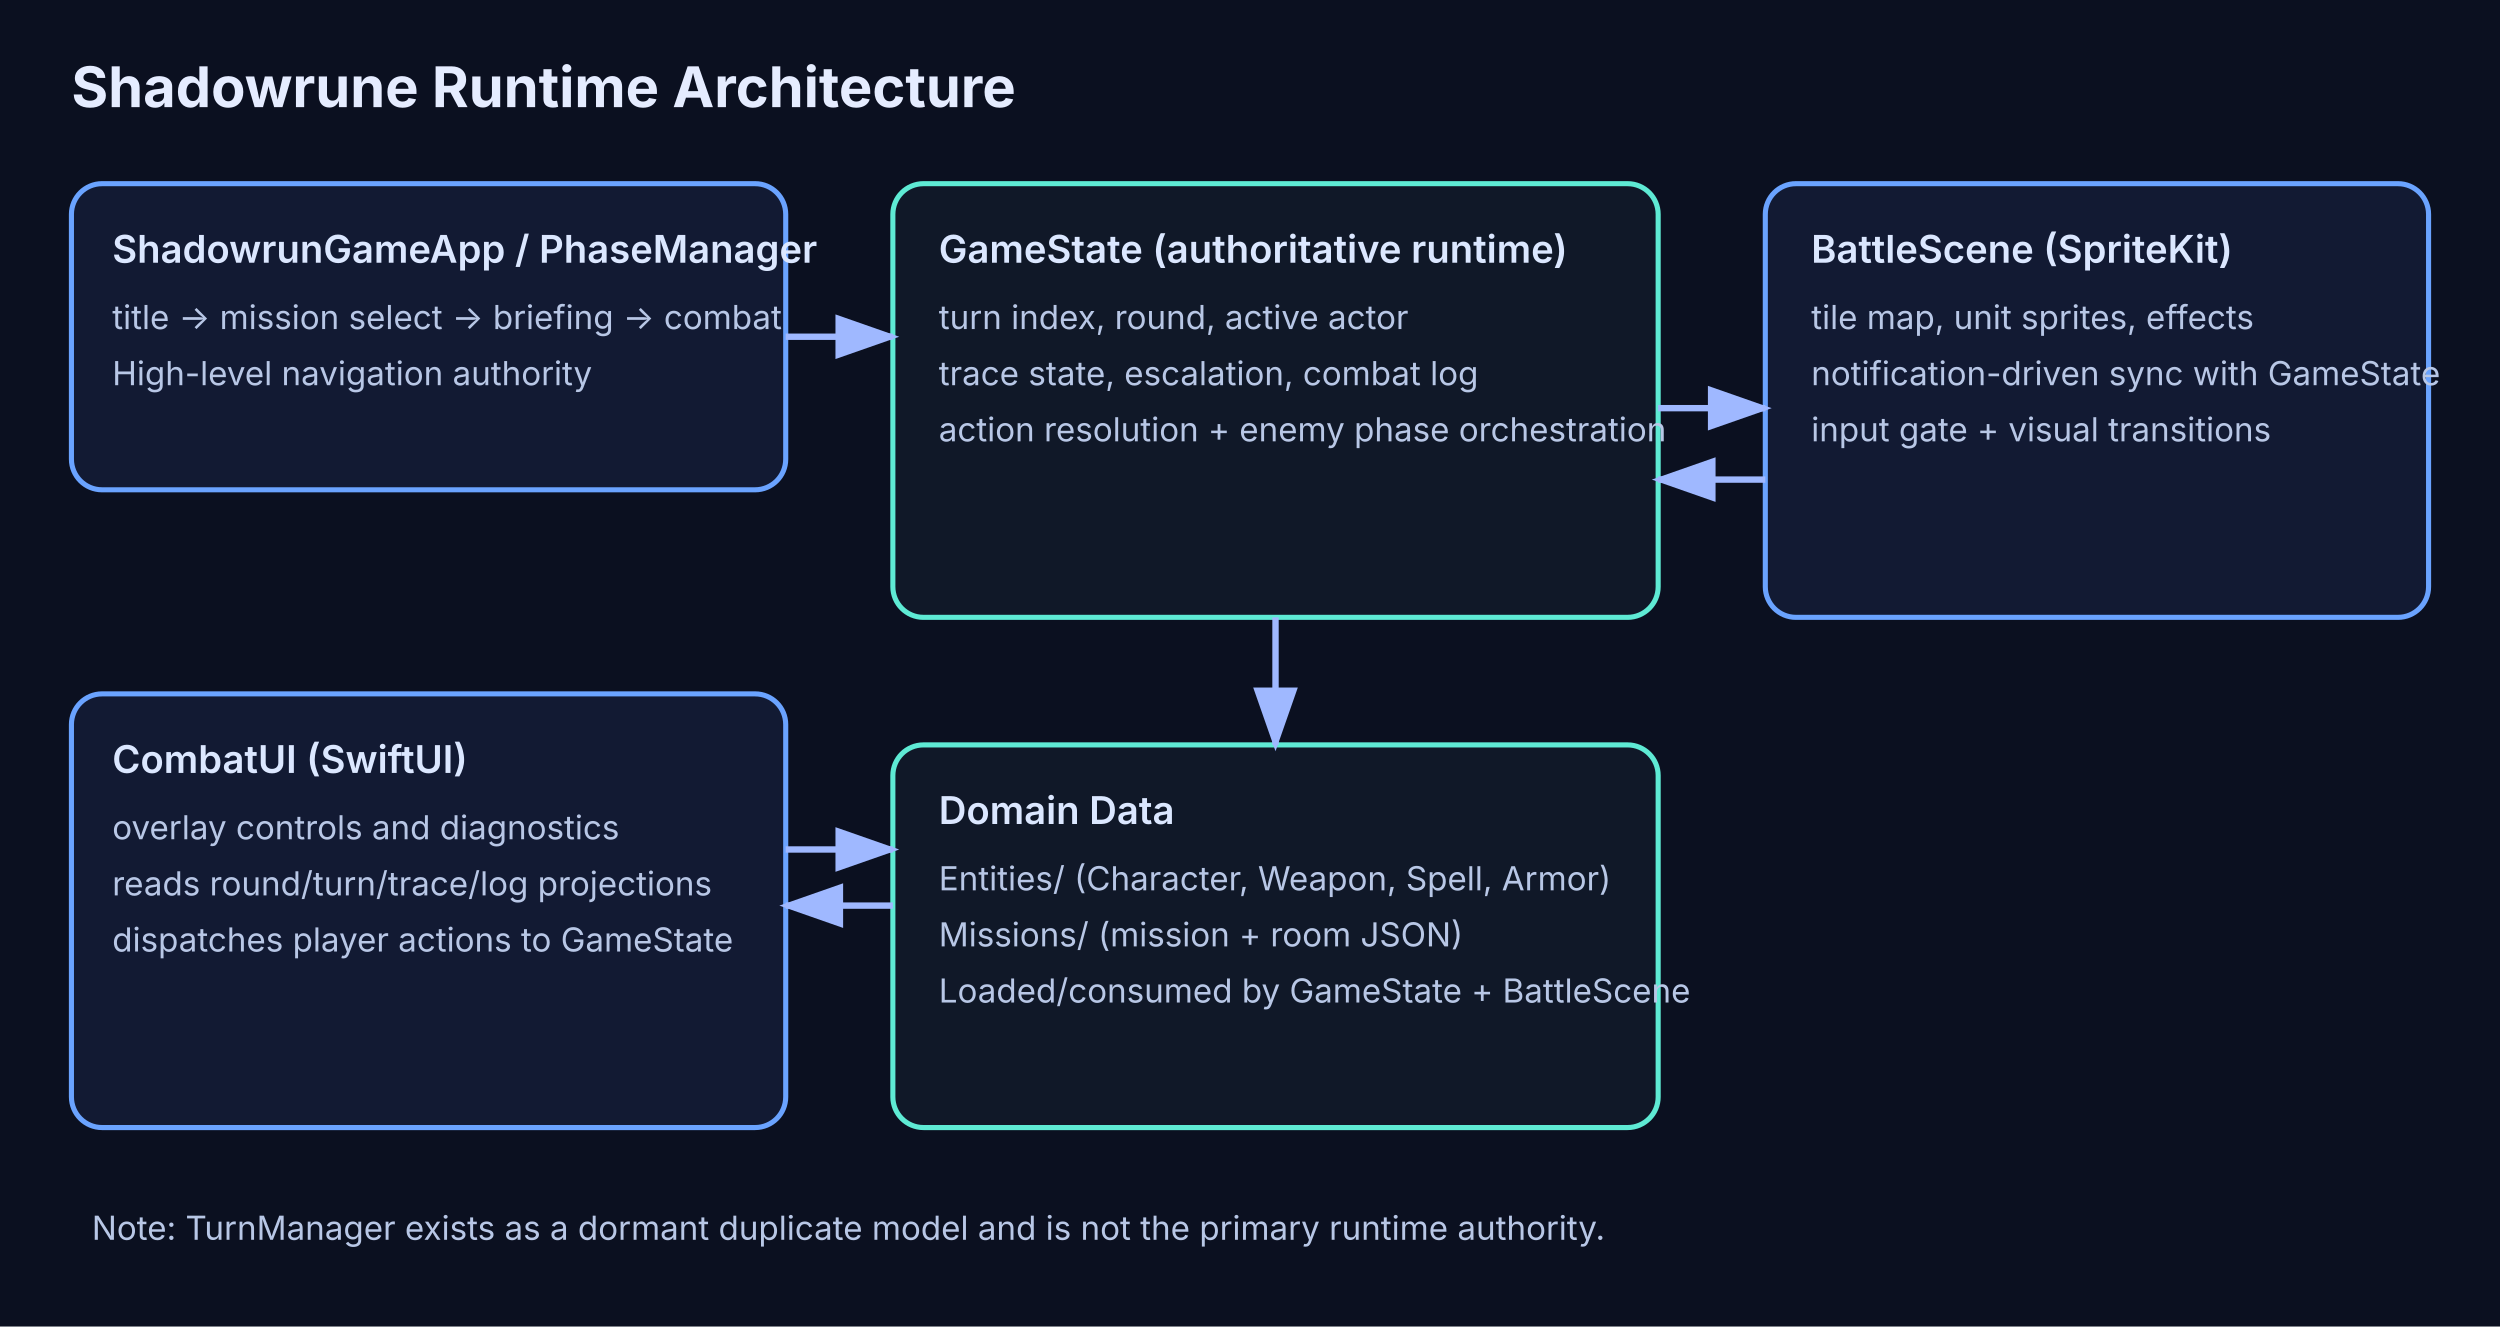
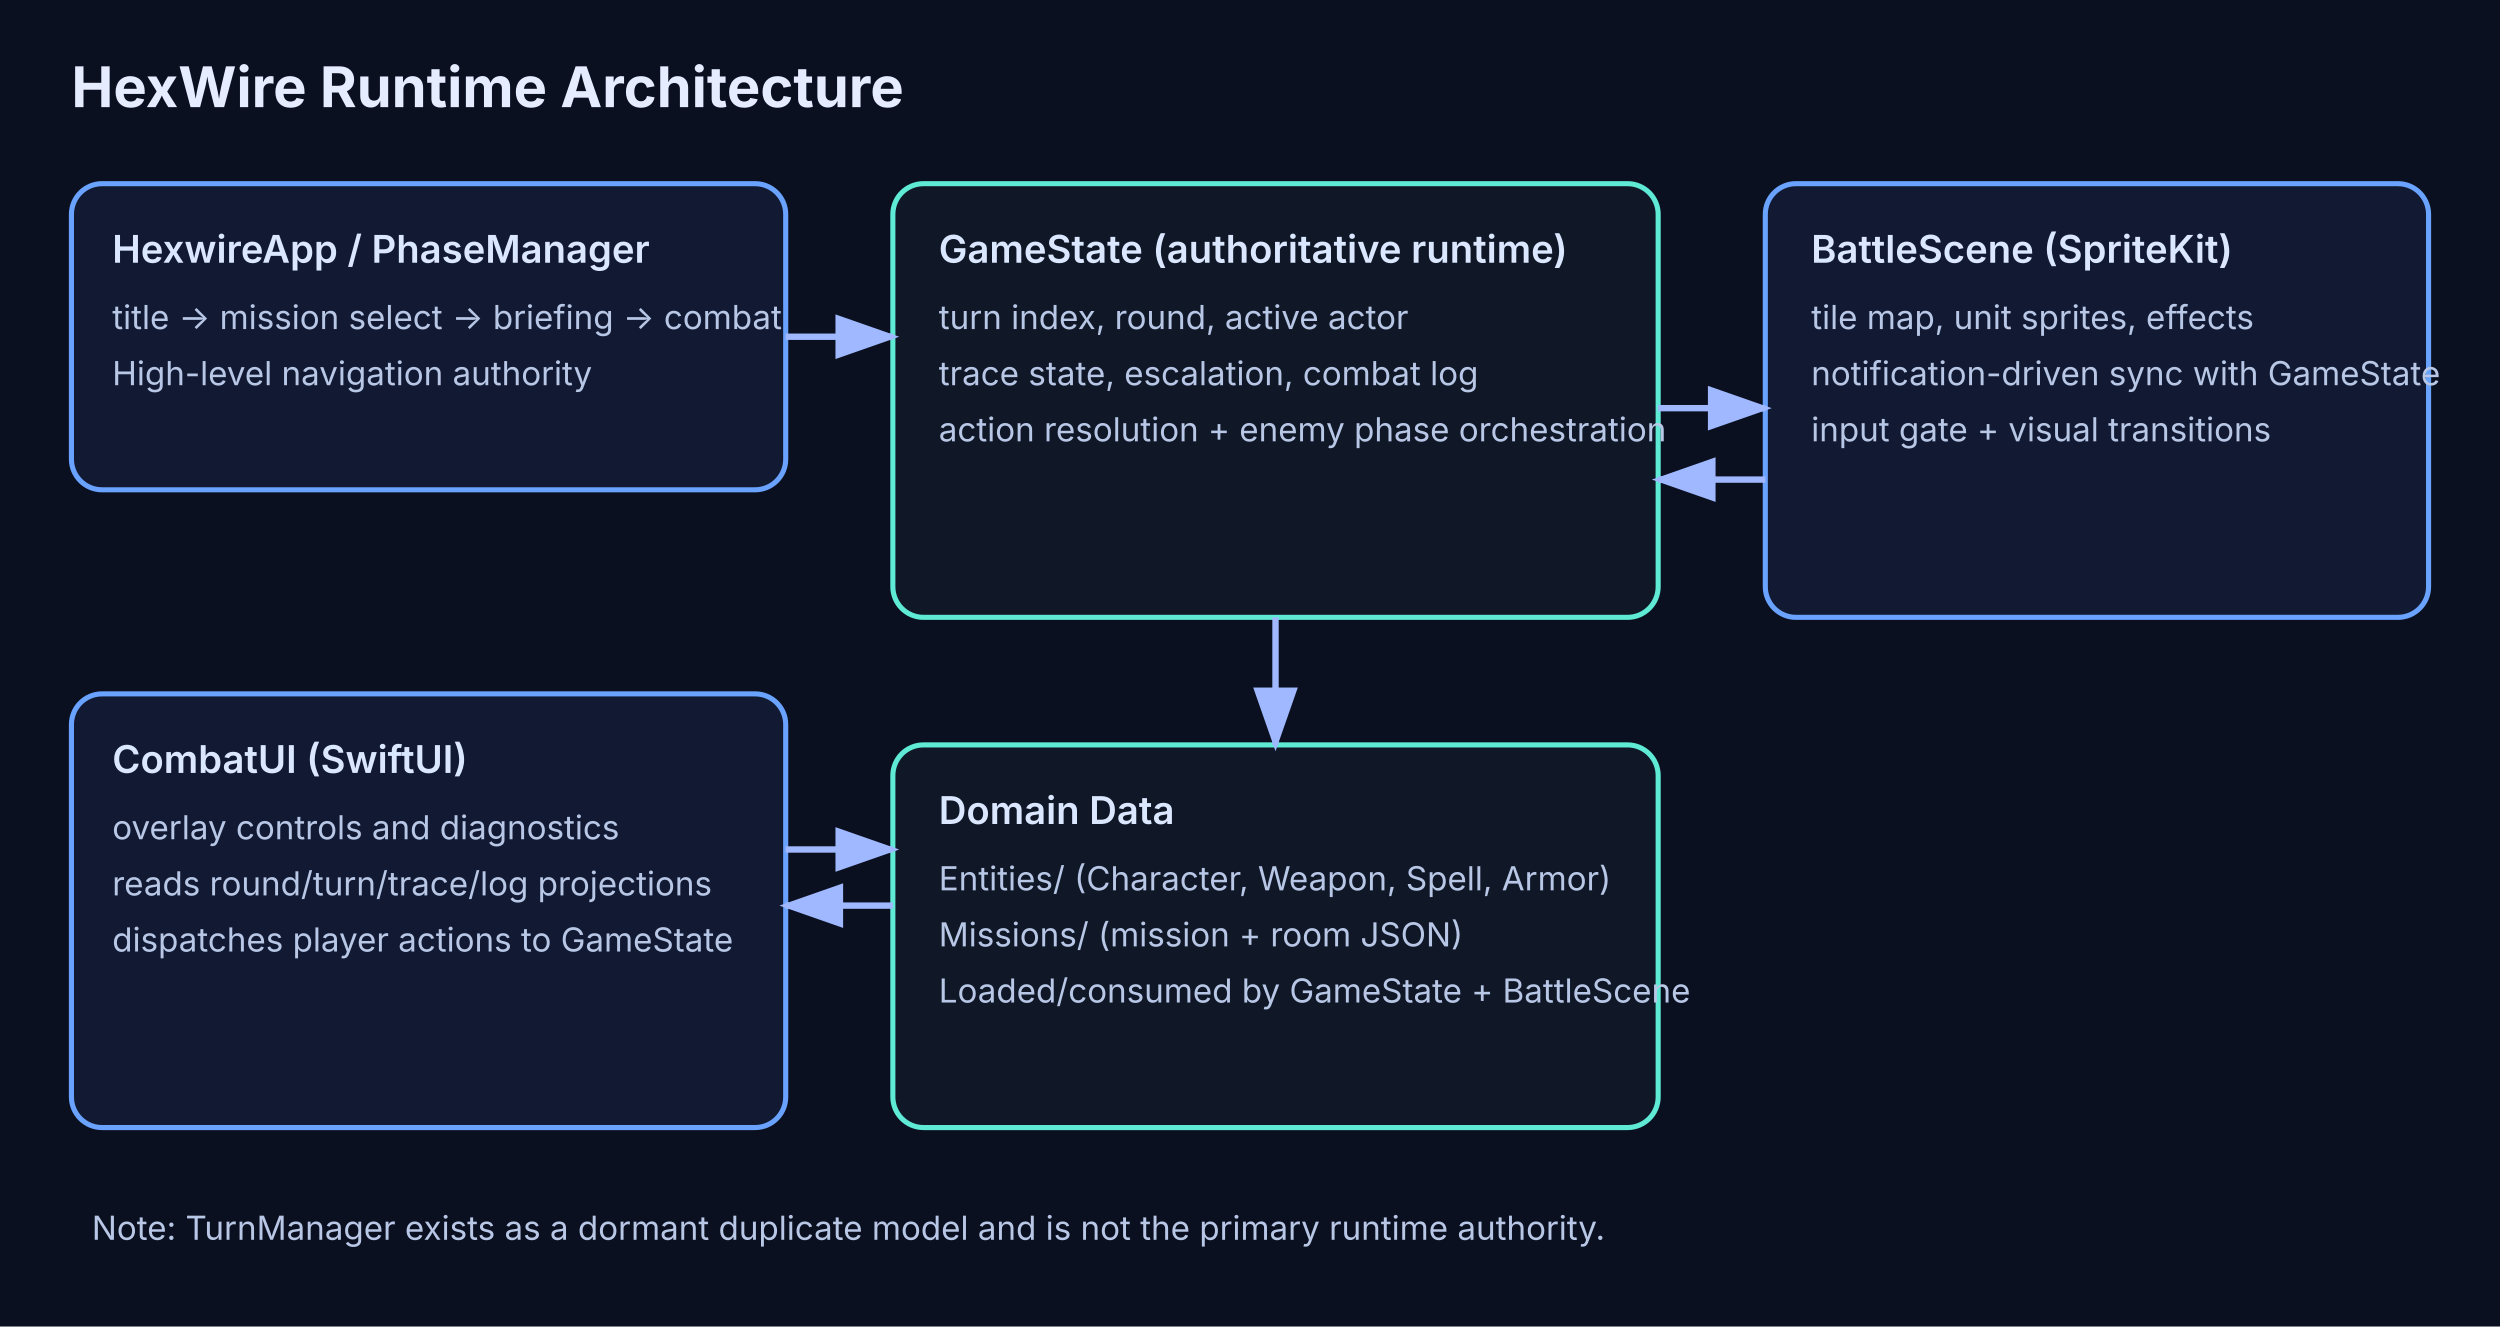
<svg xmlns="http://www.w3.org/2000/svg" width="980" height="520" viewBox="0 0 980 520" role="img" aria-labelledby="title desc">
  <defs>
    <style>
      .bg { fill: #0b1020; }
      .card { fill: #121a33; stroke: #6aa3ff; stroke-width: 2; rx: 12; }
      .card2 { fill: #101828; stroke: #5eead4; stroke-width: 2; rx: 12; }
      .title { font: 700 22px Inter, Arial, sans-serif; fill: #e5ecff; }
      .label { font: 600 15px Inter, Arial, sans-serif; fill: #dbe7ff; }
      .small { font: 400 13px Inter, Arial, sans-serif; fill: #b8c7e6; }
      .arrow { stroke: #9fb8ff; stroke-width: 2.5; marker-end: url(#arrowhead); fill: none; }
    </style>
    <marker id="arrowhead" markerWidth="10" markerHeight="7" refX="9" refY="3.5" orient="auto">
      <polygon points="0 0, 10 3.5, 0 7" fill="#9fb8ff" />
    </marker>
  </defs>
  <rect class="bg" x="0" y="0" width="980" height="520" />
-   <text class="title" x="28" y="42">Shadowrune Runtime Architecture</text>
+   <text class="title" x="28" y="42">HexWire Runtime Architecture</text>
  <rect class="card" x="28" y="72" width="280" height="120" />
-   <text class="label" x="44" y="103">ShadowrunGameApp / PhaseManager</text>
+   <text class="label" x="44" y="103">HexwireApp / PhaseManager</text>
  <text class="small" x="44" y="129">title → mission select → briefing → combat</text>
  <text class="small" x="44" y="151">High-level navigation authority</text>
  <rect class="card2" x="350" y="72" width="300" height="170" />
  <text class="label" x="368" y="103">GameState (authoritative runtime)</text>
  <text class="small" x="368" y="129">turn index, round, active actor</text>
  <text class="small" x="368" y="151">trace state, escalation, combat log</text>
  <text class="small" x="368" y="173">action resolution + enemy phase orchestration</text>
  <rect class="card" x="692" y="72" width="260" height="170" />
  <text class="label" x="710" y="103">BattleScene (SpriteKit)</text>
  <text class="small" x="710" y="129">tile map, unit sprites, effects</text>
  <text class="small" x="710" y="151">notification-driven sync with GameState</text>
  <text class="small" x="710" y="173">input gate + visual transitions</text>
  <rect class="card" x="28" y="272" width="280" height="170" />
  <text class="label" x="44" y="303">CombatUI (SwiftUI)</text>
  <text class="small" x="44" y="329">overlay controls and diagnostics</text>
  <text class="small" x="44" y="351">reads round/turn/trace/log projections</text>
  <text class="small" x="44" y="373">dispatches player actions to GameState</text>
  <rect class="card2" x="350" y="292" width="300" height="150" />
  <text class="label" x="368" y="323">Domain Data</text>
  <text class="small" x="368" y="349">Entities/ (Character, Weapon, Spell, Armor)</text>
  <text class="small" x="368" y="371">Missions/ (mission + room JSON)</text>
  <text class="small" x="368" y="393">Loaded/consumed by GameState + BattleScene</text>
  <line class="arrow" x1="308" y1="132" x2="350" y2="132" />
  <line class="arrow" x1="650" y1="160" x2="692" y2="160" />
  <line class="arrow" x1="692" y1="188" x2="650" y2="188" />
  <line class="arrow" x1="308" y1="333" x2="350" y2="333" />
  <line class="arrow" x1="350" y1="355" x2="308" y2="355" />
  <line class="arrow" x1="500" y1="242" x2="500" y2="292" />
  <text class="small" x="36" y="486">Note: TurnManager exists as a dormant duplicate model and is not the primary runtime authority.</text>
</svg>
